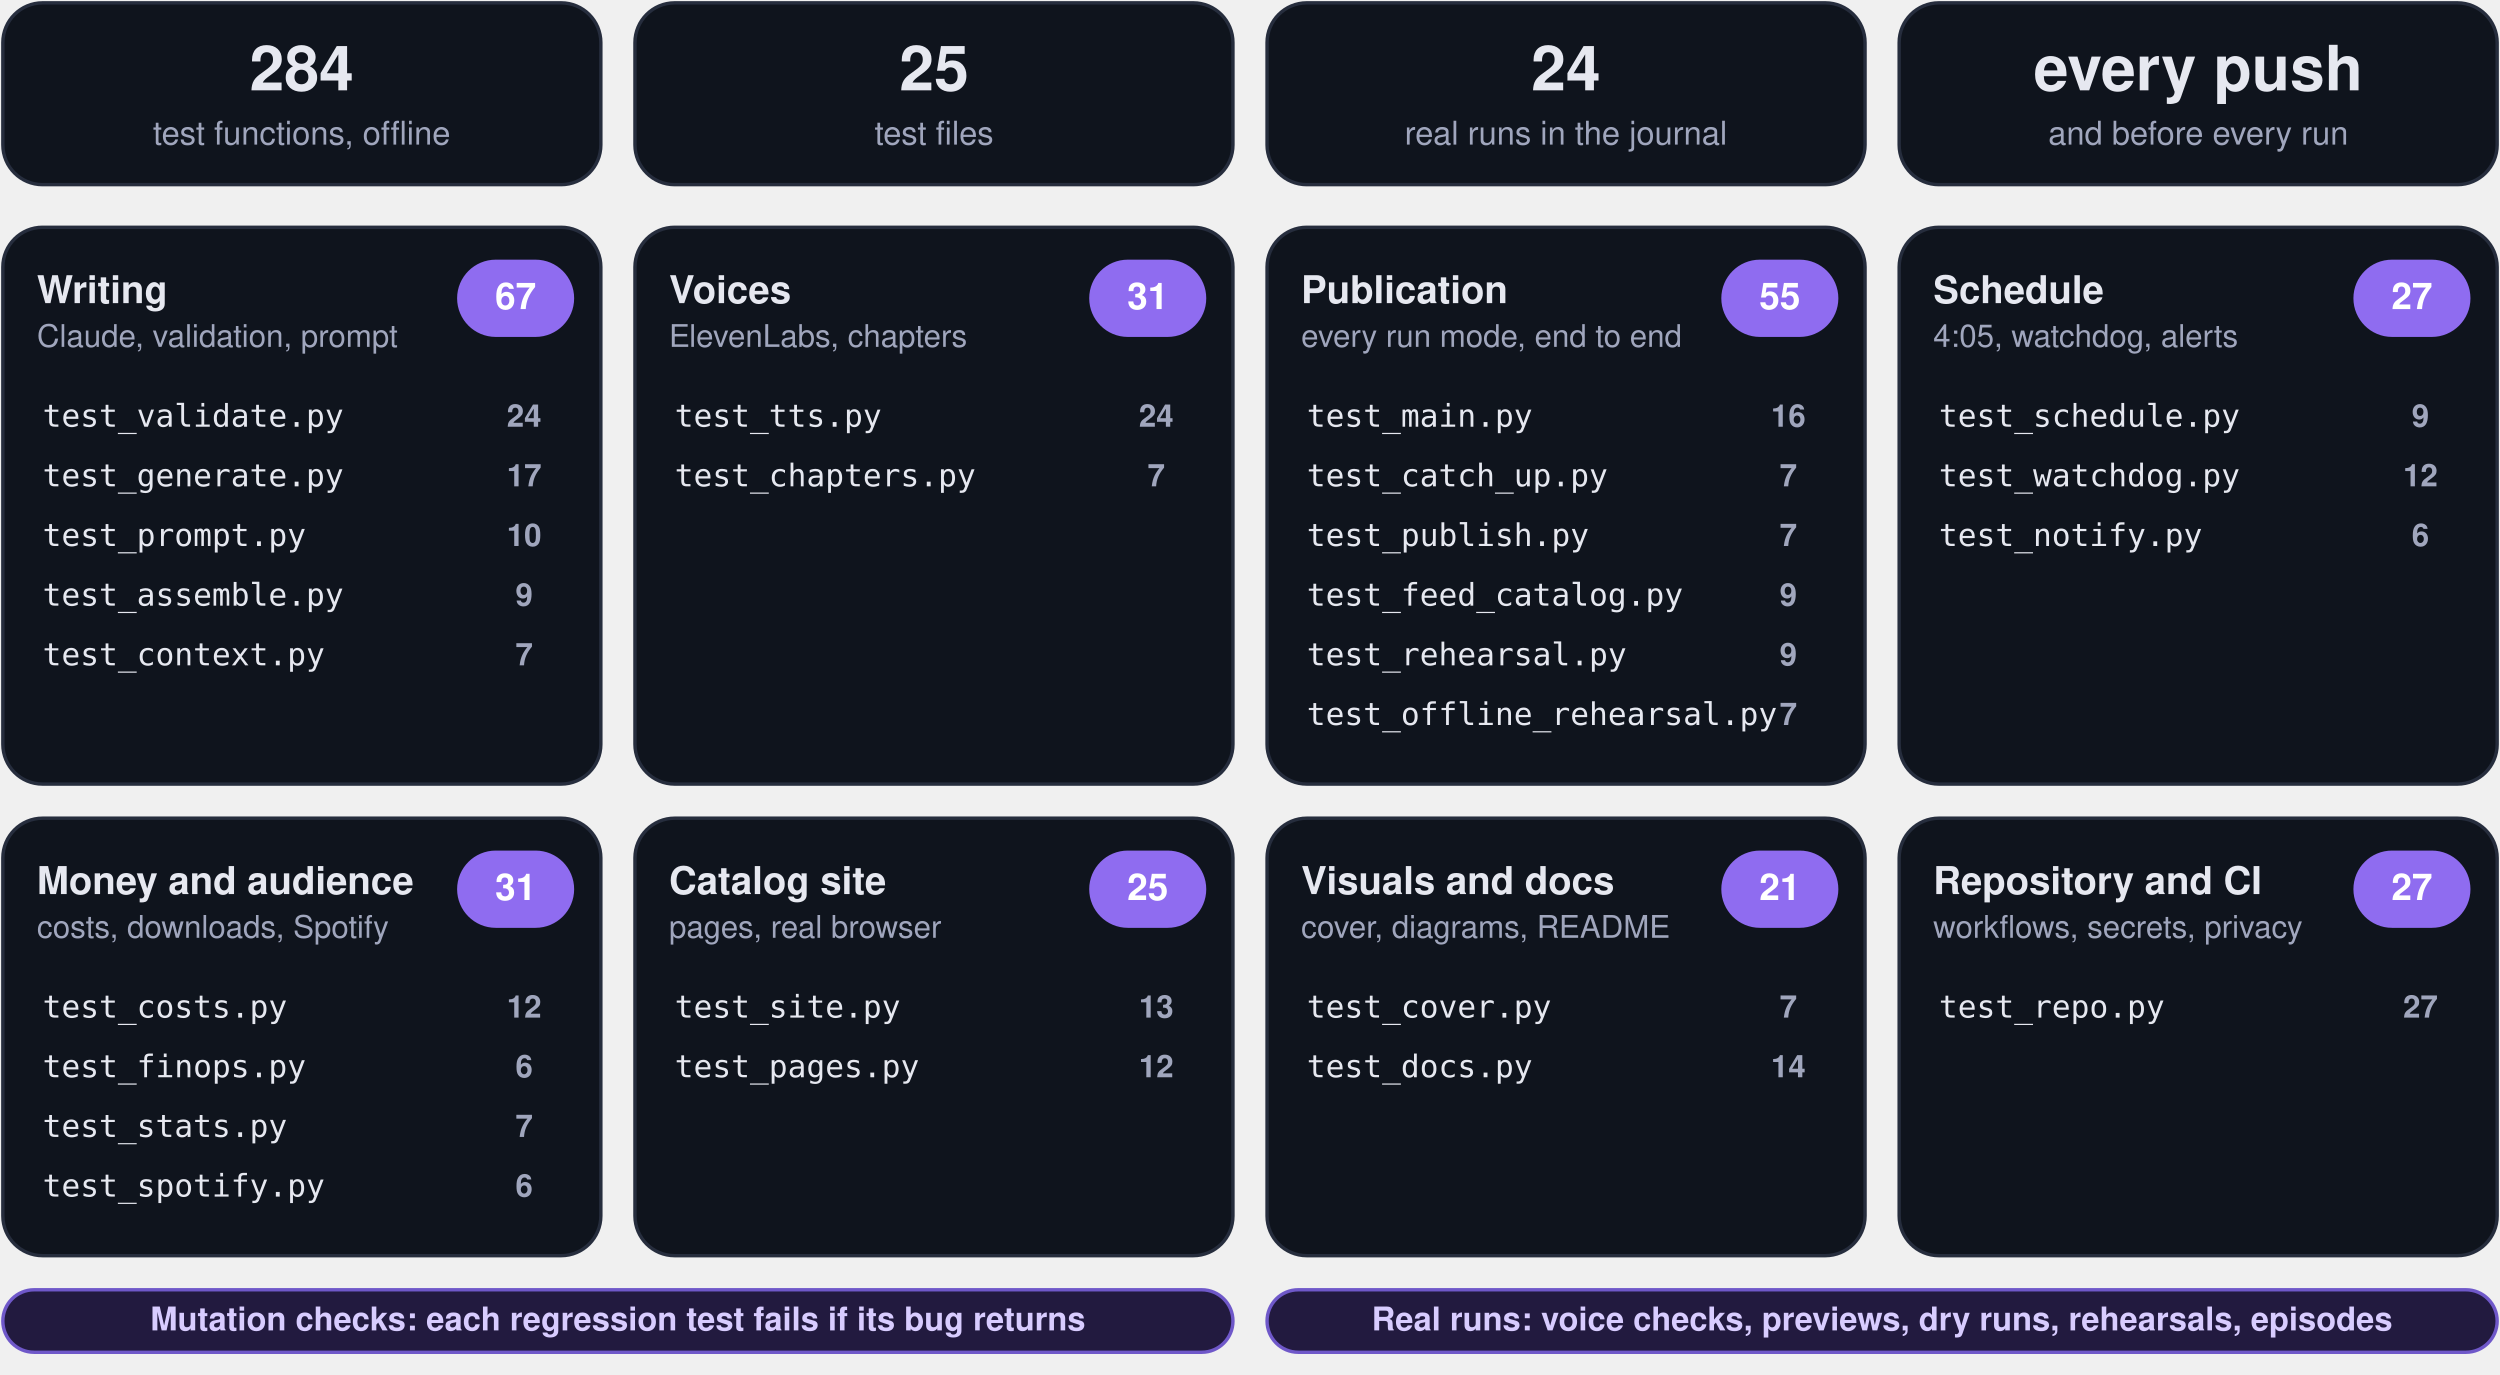
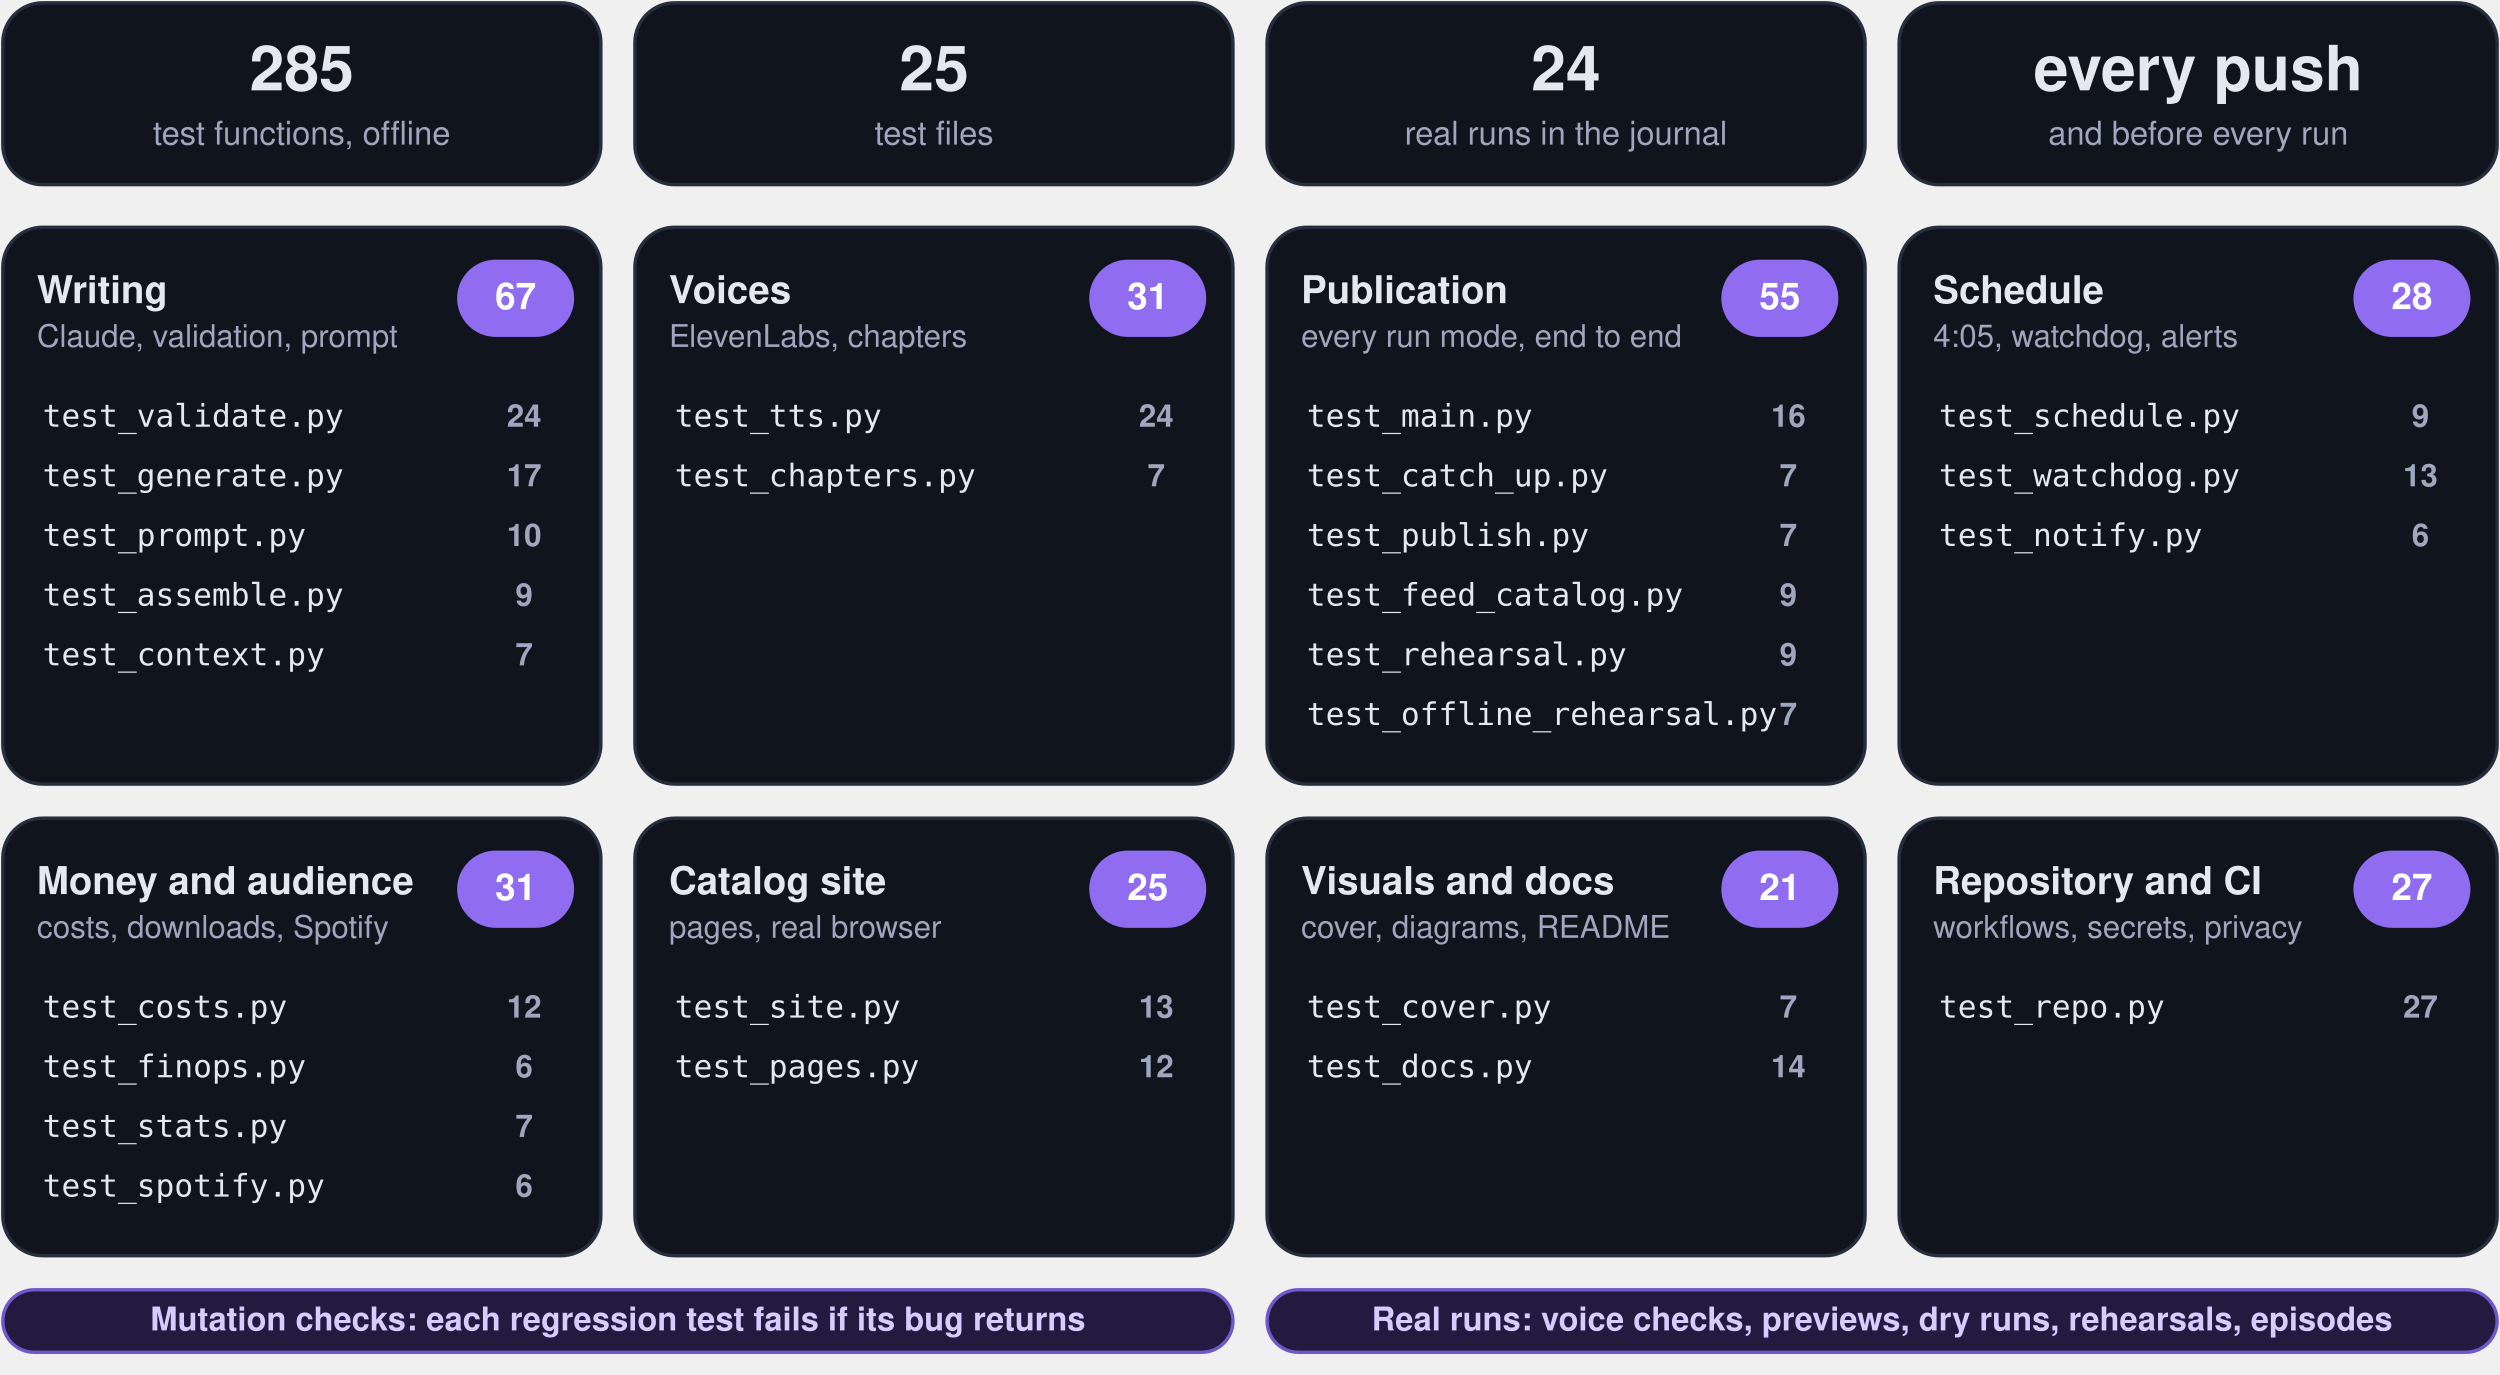
- <svg xmlns="http://www.w3.org/2000/svg" viewBox="0 0 880 484" width="880" height="484" role="img" aria-label="Test plan: 284 offline tests in 25 files">
+ <svg xmlns="http://www.w3.org/2000/svg" viewBox="0 0 880 484" width="880" height="484" role="img" aria-label="Test plan: 285 offline tests in 25 files">
  <g class="box">
    <rect x="1.0" y="1.0" width="210.5" height="64.0" rx="14" fill="#0f141d" stroke="#262d3d" stroke-width="1.2" class="frame" />
-     <text x="106.2" y="31.8" font-family="-apple-system, BlinkMacSystemFont, 'Segoe UI', Helvetica, Arial, sans-serif" font-size="22" font-weight="750" fill="#e6e8f0" text-anchor="middle">284</text>
+     <text x="106.2" y="31.8" font-family="-apple-system, BlinkMacSystemFont, 'Segoe UI', Helvetica, Arial, sans-serif" font-size="22" font-weight="750" fill="#e6e8f0" text-anchor="middle">285</text>
    <text x="106.2" y="50.9" font-family="-apple-system, BlinkMacSystemFont, 'Segoe UI', Helvetica, Arial, sans-serif" font-size="11.5" font-weight="500" fill="#a0a6bd" text-anchor="middle">test functions, offline</text>
  </g>
  <g class="box">
    <rect x="223.5" y="1.0" width="210.5" height="64.0" rx="14" fill="#0f141d" stroke="#262d3d" stroke-width="1.2" class="frame" />
    <text x="328.8" y="31.8" font-family="-apple-system, BlinkMacSystemFont, 'Segoe UI', Helvetica, Arial, sans-serif" font-size="22" font-weight="750" fill="#e6e8f0" text-anchor="middle">25</text>
    <text x="328.8" y="50.9" font-family="-apple-system, BlinkMacSystemFont, 'Segoe UI', Helvetica, Arial, sans-serif" font-size="11.5" font-weight="500" fill="#a0a6bd" text-anchor="middle">test files</text>
  </g>
  <g class="box">
    <rect x="446.0" y="1.0" width="210.5" height="64.0" rx="14" fill="#0f141d" stroke="#262d3d" stroke-width="1.2" class="frame" />
    <text x="551.2" y="31.8" font-family="-apple-system, BlinkMacSystemFont, 'Segoe UI', Helvetica, Arial, sans-serif" font-size="22" font-weight="750" fill="#e6e8f0" text-anchor="middle">24</text>
    <text x="551.2" y="50.9" font-family="-apple-system, BlinkMacSystemFont, 'Segoe UI', Helvetica, Arial, sans-serif" font-size="11.5" font-weight="500" fill="#a0a6bd" text-anchor="middle">real runs in the journal</text>
  </g>
  <g class="box">
    <rect x="668.5" y="1.0" width="210.5" height="64.0" rx="14" fill="#0f141d" stroke="#262d3d" stroke-width="1.2" class="frame" />
    <text x="773.8" y="31.8" font-family="-apple-system, BlinkMacSystemFont, 'Segoe UI', Helvetica, Arial, sans-serif" font-size="22" font-weight="750" fill="#e6e8f0" text-anchor="middle">every push</text>
    <text x="773.8" y="50.9" font-family="-apple-system, BlinkMacSystemFont, 'Segoe UI', Helvetica, Arial, sans-serif" font-size="11.5" font-weight="500" fill="#a0a6bd" text-anchor="middle">and before every run</text>
  </g>
  <rect x="1.0" y="80.0" width="210.5" height="196.0" rx="14" fill="#0f141d" stroke="#262d3d" stroke-width="1.2" />
  <g class="box">
    <rect x="9.0" y="90.0" width="152.5" height="40.0" rx="12" fill="none" stroke="none" stroke-width="1.2" class="frame" />
    <text x="13.0" y="106.7" font-family="-apple-system, BlinkMacSystemFont, 'Segoe UI', Helvetica, Arial, sans-serif" font-size="13.5" font-weight="700" fill="#e6e8f0" text-anchor="start">Writing</text>
    <text x="13.0" y="122.1" font-family="-apple-system, BlinkMacSystemFont, 'Segoe UI', Helvetica, Arial, sans-serif" font-size="11" font-weight="400" fill="#a0a6bd" text-anchor="start">Claude, validation, prompt</text>
  </g>
  <g class="box">
    <rect x="161.5" y="92.0" width="40.0" height="26.0" rx="13" fill="#8f6cf0" stroke="#8f6cf0" stroke-width="1.2" class="frame" />
    <text x="181.5" y="108.8" font-family="-apple-system, BlinkMacSystemFont, 'Segoe UI', Helvetica, Arial, sans-serif" font-size="13" font-weight="700" fill="#ffffff" text-anchor="middle">67</text>
  </g>
  <g class="box">
    <rect x="11.0" y="138.0" width="190.5" height="18.0" rx="12" fill="none" stroke="none" stroke-width="1.2" class="frame" />
    <text x="15.0" y="150.2" font-family="ui-monospace, SFMono-Regular, Menlo, Consolas, monospace" font-size="11" font-weight="500" fill="#e6e8f0" text-anchor="start">test_validate.py</text>
  </g>
  <g class="box">
    <rect x="167.5" y="138.0" width="34.0" height="18.0" rx="12" fill="none" stroke="none" stroke-width="1.2" class="frame" />
    <text x="184.5" y="150.2" font-family="-apple-system, BlinkMacSystemFont, 'Segoe UI', Helvetica, Arial, sans-serif" font-size="11" font-weight="700" fill="#a0a6bd" text-anchor="middle">24</text>
  </g>
  <g class="box">
    <rect x="11.0" y="159.0" width="190.5" height="18.0" rx="12" fill="none" stroke="none" stroke-width="1.2" class="frame" />
    <text x="15.0" y="171.2" font-family="ui-monospace, SFMono-Regular, Menlo, Consolas, monospace" font-size="11" font-weight="500" fill="#e6e8f0" text-anchor="start">test_generate.py</text>
  </g>
  <g class="box">
    <rect x="167.5" y="159.0" width="34.0" height="18.0" rx="12" fill="none" stroke="none" stroke-width="1.2" class="frame" />
    <text x="184.5" y="171.2" font-family="-apple-system, BlinkMacSystemFont, 'Segoe UI', Helvetica, Arial, sans-serif" font-size="11" font-weight="700" fill="#a0a6bd" text-anchor="middle">17</text>
  </g>
  <g class="box">
    <rect x="11.0" y="180.0" width="190.5" height="18.0" rx="12" fill="none" stroke="none" stroke-width="1.2" class="frame" />
    <text x="15.0" y="192.2" font-family="ui-monospace, SFMono-Regular, Menlo, Consolas, monospace" font-size="11" font-weight="500" fill="#e6e8f0" text-anchor="start">test_prompt.py</text>
  </g>
  <g class="box">
    <rect x="167.5" y="180.0" width="34.0" height="18.0" rx="12" fill="none" stroke="none" stroke-width="1.2" class="frame" />
    <text x="184.5" y="192.2" font-family="-apple-system, BlinkMacSystemFont, 'Segoe UI', Helvetica, Arial, sans-serif" font-size="11" font-weight="700" fill="#a0a6bd" text-anchor="middle">10</text>
  </g>
  <g class="box">
    <rect x="11.0" y="201.0" width="190.5" height="18.0" rx="12" fill="none" stroke="none" stroke-width="1.2" class="frame" />
    <text x="15.0" y="213.2" font-family="ui-monospace, SFMono-Regular, Menlo, Consolas, monospace" font-size="11" font-weight="500" fill="#e6e8f0" text-anchor="start">test_assemble.py</text>
  </g>
  <g class="box">
    <rect x="167.5" y="201.0" width="34.0" height="18.0" rx="12" fill="none" stroke="none" stroke-width="1.2" class="frame" />
    <text x="184.5" y="213.2" font-family="-apple-system, BlinkMacSystemFont, 'Segoe UI', Helvetica, Arial, sans-serif" font-size="11" font-weight="700" fill="#a0a6bd" text-anchor="middle">9</text>
  </g>
  <g class="box">
    <rect x="11.0" y="222.0" width="190.5" height="18.0" rx="12" fill="none" stroke="none" stroke-width="1.2" class="frame" />
    <text x="15.0" y="234.2" font-family="ui-monospace, SFMono-Regular, Menlo, Consolas, monospace" font-size="11" font-weight="500" fill="#e6e8f0" text-anchor="start">test_context.py</text>
  </g>
  <g class="box">
    <rect x="167.5" y="222.0" width="34.0" height="18.0" rx="12" fill="none" stroke="none" stroke-width="1.2" class="frame" />
    <text x="184.5" y="234.2" font-family="-apple-system, BlinkMacSystemFont, 'Segoe UI', Helvetica, Arial, sans-serif" font-size="11" font-weight="700" fill="#a0a6bd" text-anchor="middle">7</text>
  </g>
  <rect x="223.5" y="80.0" width="210.5" height="196.0" rx="14" fill="#0f141d" stroke="#262d3d" stroke-width="1.2" />
  <g class="box">
    <rect x="231.5" y="90.0" width="152.5" height="40.0" rx="12" fill="none" stroke="none" stroke-width="1.2" class="frame" />
    <text x="235.5" y="106.7" font-family="-apple-system, BlinkMacSystemFont, 'Segoe UI', Helvetica, Arial, sans-serif" font-size="13.5" font-weight="700" fill="#e6e8f0" text-anchor="start">Voices</text>
    <text x="235.5" y="122.1" font-family="-apple-system, BlinkMacSystemFont, 'Segoe UI', Helvetica, Arial, sans-serif" font-size="11" font-weight="400" fill="#a0a6bd" text-anchor="start">ElevenLabs, chapters</text>
  </g>
  <g class="box">
    <rect x="384.0" y="92.0" width="40.0" height="26.0" rx="13" fill="#8f6cf0" stroke="#8f6cf0" stroke-width="1.2" class="frame" />
    <text x="404.0" y="108.8" font-family="-apple-system, BlinkMacSystemFont, 'Segoe UI', Helvetica, Arial, sans-serif" font-size="13" font-weight="700" fill="#ffffff" text-anchor="middle">31</text>
  </g>
  <g class="box">
    <rect x="233.5" y="138.0" width="190.5" height="18.0" rx="12" fill="none" stroke="none" stroke-width="1.2" class="frame" />
    <text x="237.5" y="150.2" font-family="ui-monospace, SFMono-Regular, Menlo, Consolas, monospace" font-size="11" font-weight="500" fill="#e6e8f0" text-anchor="start">test_tts.py</text>
  </g>
  <g class="box">
    <rect x="390.0" y="138.0" width="34.0" height="18.0" rx="12" fill="none" stroke="none" stroke-width="1.2" class="frame" />
    <text x="407.0" y="150.2" font-family="-apple-system, BlinkMacSystemFont, 'Segoe UI', Helvetica, Arial, sans-serif" font-size="11" font-weight="700" fill="#a0a6bd" text-anchor="middle">24</text>
  </g>
  <g class="box">
    <rect x="233.5" y="159.0" width="190.5" height="18.0" rx="12" fill="none" stroke="none" stroke-width="1.2" class="frame" />
    <text x="237.5" y="171.2" font-family="ui-monospace, SFMono-Regular, Menlo, Consolas, monospace" font-size="11" font-weight="500" fill="#e6e8f0" text-anchor="start">test_chapters.py</text>
  </g>
  <g class="box">
    <rect x="390.0" y="159.0" width="34.0" height="18.0" rx="12" fill="none" stroke="none" stroke-width="1.2" class="frame" />
    <text x="407.0" y="171.2" font-family="-apple-system, BlinkMacSystemFont, 'Segoe UI', Helvetica, Arial, sans-serif" font-size="11" font-weight="700" fill="#a0a6bd" text-anchor="middle">7</text>
  </g>
  <rect x="446.0" y="80.0" width="210.5" height="196.0" rx="14" fill="#0f141d" stroke="#262d3d" stroke-width="1.2" />
  <g class="box">
    <rect x="454.0" y="90.0" width="152.5" height="40.0" rx="12" fill="none" stroke="none" stroke-width="1.2" class="frame" />
    <text x="458.0" y="106.7" font-family="-apple-system, BlinkMacSystemFont, 'Segoe UI', Helvetica, Arial, sans-serif" font-size="13.5" font-weight="700" fill="#e6e8f0" text-anchor="start">Publication</text>
    <text x="458.0" y="122.1" font-family="-apple-system, BlinkMacSystemFont, 'Segoe UI', Helvetica, Arial, sans-serif" font-size="11" font-weight="400" fill="#a0a6bd" text-anchor="start">every run mode, end to end</text>
  </g>
  <g class="box">
    <rect x="606.5" y="92.0" width="40.0" height="26.0" rx="13" fill="#8f6cf0" stroke="#8f6cf0" stroke-width="1.2" class="frame" />
    <text x="626.5" y="108.8" font-family="-apple-system, BlinkMacSystemFont, 'Segoe UI', Helvetica, Arial, sans-serif" font-size="13" font-weight="700" fill="#ffffff" text-anchor="middle">55</text>
  </g>
  <g class="box">
    <rect x="456.0" y="138.0" width="190.5" height="18.0" rx="12" fill="none" stroke="none" stroke-width="1.2" class="frame" />
    <text x="460.0" y="150.2" font-family="ui-monospace, SFMono-Regular, Menlo, Consolas, monospace" font-size="11" font-weight="500" fill="#e6e8f0" text-anchor="start">test_main.py</text>
  </g>
  <g class="box">
    <rect x="612.5" y="138.0" width="34.0" height="18.0" rx="12" fill="none" stroke="none" stroke-width="1.2" class="frame" />
    <text x="629.5" y="150.2" font-family="-apple-system, BlinkMacSystemFont, 'Segoe UI', Helvetica, Arial, sans-serif" font-size="11" font-weight="700" fill="#a0a6bd" text-anchor="middle">16</text>
  </g>
  <g class="box">
    <rect x="456.0" y="159.0" width="190.5" height="18.0" rx="12" fill="none" stroke="none" stroke-width="1.2" class="frame" />
    <text x="460.0" y="171.2" font-family="ui-monospace, SFMono-Regular, Menlo, Consolas, monospace" font-size="11" font-weight="500" fill="#e6e8f0" text-anchor="start">test_catch_up.py</text>
  </g>
  <g class="box">
    <rect x="612.5" y="159.0" width="34.0" height="18.0" rx="12" fill="none" stroke="none" stroke-width="1.2" class="frame" />
    <text x="629.5" y="171.2" font-family="-apple-system, BlinkMacSystemFont, 'Segoe UI', Helvetica, Arial, sans-serif" font-size="11" font-weight="700" fill="#a0a6bd" text-anchor="middle">7</text>
  </g>
  <g class="box">
    <rect x="456.0" y="180.0" width="190.5" height="18.0" rx="12" fill="none" stroke="none" stroke-width="1.2" class="frame" />
    <text x="460.0" y="192.2" font-family="ui-monospace, SFMono-Regular, Menlo, Consolas, monospace" font-size="11" font-weight="500" fill="#e6e8f0" text-anchor="start">test_publish.py</text>
  </g>
  <g class="box">
    <rect x="612.5" y="180.0" width="34.0" height="18.0" rx="12" fill="none" stroke="none" stroke-width="1.2" class="frame" />
    <text x="629.5" y="192.2" font-family="-apple-system, BlinkMacSystemFont, 'Segoe UI', Helvetica, Arial, sans-serif" font-size="11" font-weight="700" fill="#a0a6bd" text-anchor="middle">7</text>
  </g>
  <g class="box">
    <rect x="456.0" y="201.0" width="190.5" height="18.0" rx="12" fill="none" stroke="none" stroke-width="1.2" class="frame" />
    <text x="460.0" y="213.2" font-family="ui-monospace, SFMono-Regular, Menlo, Consolas, monospace" font-size="11" font-weight="500" fill="#e6e8f0" text-anchor="start">test_feed_catalog.py</text>
  </g>
  <g class="box">
    <rect x="612.5" y="201.0" width="34.0" height="18.0" rx="12" fill="none" stroke="none" stroke-width="1.2" class="frame" />
    <text x="629.5" y="213.2" font-family="-apple-system, BlinkMacSystemFont, 'Segoe UI', Helvetica, Arial, sans-serif" font-size="11" font-weight="700" fill="#a0a6bd" text-anchor="middle">9</text>
  </g>
  <g class="box">
    <rect x="456.0" y="222.0" width="190.5" height="18.0" rx="12" fill="none" stroke="none" stroke-width="1.2" class="frame" />
    <text x="460.0" y="234.2" font-family="ui-monospace, SFMono-Regular, Menlo, Consolas, monospace" font-size="11" font-weight="500" fill="#e6e8f0" text-anchor="start">test_rehearsal.py</text>
  </g>
  <g class="box">
    <rect x="612.5" y="222.0" width="34.0" height="18.0" rx="12" fill="none" stroke="none" stroke-width="1.2" class="frame" />
    <text x="629.5" y="234.2" font-family="-apple-system, BlinkMacSystemFont, 'Segoe UI', Helvetica, Arial, sans-serif" font-size="11" font-weight="700" fill="#a0a6bd" text-anchor="middle">9</text>
  </g>
  <g class="box">
    <rect x="456.0" y="243.0" width="190.5" height="18.0" rx="12" fill="none" stroke="none" stroke-width="1.2" class="frame" />
    <text x="460.0" y="255.2" font-family="ui-monospace, SFMono-Regular, Menlo, Consolas, monospace" font-size="11" font-weight="500" fill="#e6e8f0" text-anchor="start">test_offline_rehearsal.py</text>
  </g>
  <g class="box">
    <rect x="612.5" y="243.0" width="34.0" height="18.0" rx="12" fill="none" stroke="none" stroke-width="1.2" class="frame" />
    <text x="629.5" y="255.2" font-family="-apple-system, BlinkMacSystemFont, 'Segoe UI', Helvetica, Arial, sans-serif" font-size="11" font-weight="700" fill="#a0a6bd" text-anchor="middle">7</text>
  </g>
  <rect x="668.5" y="80.0" width="210.5" height="196.0" rx="14" fill="#0f141d" stroke="#262d3d" stroke-width="1.2" />
  <g class="box">
    <rect x="676.5" y="90.0" width="152.5" height="40.0" rx="12" fill="none" stroke="none" stroke-width="1.2" class="frame" />
    <text x="680.5" y="106.7" font-family="-apple-system, BlinkMacSystemFont, 'Segoe UI', Helvetica, Arial, sans-serif" font-size="13.5" font-weight="700" fill="#e6e8f0" text-anchor="start">Schedule</text>
    <text x="680.5" y="122.1" font-family="-apple-system, BlinkMacSystemFont, 'Segoe UI', Helvetica, Arial, sans-serif" font-size="11" font-weight="400" fill="#a0a6bd" text-anchor="start">4:05, watchdog, alerts</text>
  </g>
  <g class="box">
    <rect x="829.0" y="92.0" width="40.0" height="26.0" rx="13" fill="#8f6cf0" stroke="#8f6cf0" stroke-width="1.2" class="frame" />
-     <text x="849.0" y="108.8" font-family="-apple-system, BlinkMacSystemFont, 'Segoe UI', Helvetica, Arial, sans-serif" font-size="13" font-weight="700" fill="#ffffff" text-anchor="middle">27</text>
+     <text x="849.0" y="108.8" font-family="-apple-system, BlinkMacSystemFont, 'Segoe UI', Helvetica, Arial, sans-serif" font-size="13" font-weight="700" fill="#ffffff" text-anchor="middle">28</text>
  </g>
  <g class="box">
    <rect x="678.5" y="138.0" width="190.5" height="18.0" rx="12" fill="none" stroke="none" stroke-width="1.2" class="frame" />
    <text x="682.5" y="150.2" font-family="ui-monospace, SFMono-Regular, Menlo, Consolas, monospace" font-size="11" font-weight="500" fill="#e6e8f0" text-anchor="start">test_schedule.py</text>
  </g>
  <g class="box">
    <rect x="835.0" y="138.0" width="34.0" height="18.0" rx="12" fill="none" stroke="none" stroke-width="1.2" class="frame" />
    <text x="852.0" y="150.2" font-family="-apple-system, BlinkMacSystemFont, 'Segoe UI', Helvetica, Arial, sans-serif" font-size="11" font-weight="700" fill="#a0a6bd" text-anchor="middle">9</text>
  </g>
  <g class="box">
    <rect x="678.5" y="159.0" width="190.5" height="18.0" rx="12" fill="none" stroke="none" stroke-width="1.2" class="frame" />
    <text x="682.5" y="171.2" font-family="ui-monospace, SFMono-Regular, Menlo, Consolas, monospace" font-size="11" font-weight="500" fill="#e6e8f0" text-anchor="start">test_watchdog.py</text>
  </g>
  <g class="box">
    <rect x="835.0" y="159.0" width="34.0" height="18.0" rx="12" fill="none" stroke="none" stroke-width="1.2" class="frame" />
-     <text x="852.0" y="171.2" font-family="-apple-system, BlinkMacSystemFont, 'Segoe UI', Helvetica, Arial, sans-serif" font-size="11" font-weight="700" fill="#a0a6bd" text-anchor="middle">12</text>
+     <text x="852.0" y="171.2" font-family="-apple-system, BlinkMacSystemFont, 'Segoe UI', Helvetica, Arial, sans-serif" font-size="11" font-weight="700" fill="#a0a6bd" text-anchor="middle">13</text>
  </g>
  <g class="box">
    <rect x="678.5" y="180.0" width="190.5" height="18.0" rx="12" fill="none" stroke="none" stroke-width="1.2" class="frame" />
    <text x="682.5" y="192.2" font-family="ui-monospace, SFMono-Regular, Menlo, Consolas, monospace" font-size="11" font-weight="500" fill="#e6e8f0" text-anchor="start">test_notify.py</text>
  </g>
  <g class="box">
    <rect x="835.0" y="180.0" width="34.0" height="18.0" rx="12" fill="none" stroke="none" stroke-width="1.2" class="frame" />
    <text x="852.0" y="192.2" font-family="-apple-system, BlinkMacSystemFont, 'Segoe UI', Helvetica, Arial, sans-serif" font-size="11" font-weight="700" fill="#a0a6bd" text-anchor="middle">6</text>
  </g>
  <rect x="1.0" y="288.0" width="210.5" height="154.0" rx="14" fill="#0f141d" stroke="#262d3d" stroke-width="1.2" />
  <g class="box">
    <rect x="9.0" y="298.0" width="152.5" height="40.0" rx="12" fill="none" stroke="none" stroke-width="1.2" class="frame" />
    <text x="13.0" y="314.7" font-family="-apple-system, BlinkMacSystemFont, 'Segoe UI', Helvetica, Arial, sans-serif" font-size="13.5" font-weight="700" fill="#e6e8f0" text-anchor="start">Money and audience</text>
    <text x="13.0" y="330.1" font-family="-apple-system, BlinkMacSystemFont, 'Segoe UI', Helvetica, Arial, sans-serif" font-size="11" font-weight="400" fill="#a0a6bd" text-anchor="start">costs, downloads, Spotify</text>
  </g>
  <g class="box">
    <rect x="161.5" y="300.0" width="40.0" height="26.0" rx="13" fill="#8f6cf0" stroke="#8f6cf0" stroke-width="1.2" class="frame" />
    <text x="181.5" y="316.8" font-family="-apple-system, BlinkMacSystemFont, 'Segoe UI', Helvetica, Arial, sans-serif" font-size="13" font-weight="700" fill="#ffffff" text-anchor="middle">31</text>
  </g>
  <g class="box">
    <rect x="11.0" y="346.0" width="190.5" height="18.0" rx="12" fill="none" stroke="none" stroke-width="1.2" class="frame" />
    <text x="15.0" y="358.2" font-family="ui-monospace, SFMono-Regular, Menlo, Consolas, monospace" font-size="11" font-weight="500" fill="#e6e8f0" text-anchor="start">test_costs.py</text>
  </g>
  <g class="box">
    <rect x="167.5" y="346.0" width="34.0" height="18.0" rx="12" fill="none" stroke="none" stroke-width="1.2" class="frame" />
    <text x="184.5" y="358.2" font-family="-apple-system, BlinkMacSystemFont, 'Segoe UI', Helvetica, Arial, sans-serif" font-size="11" font-weight="700" fill="#a0a6bd" text-anchor="middle">12</text>
  </g>
  <g class="box">
    <rect x="11.0" y="367.0" width="190.5" height="18.0" rx="12" fill="none" stroke="none" stroke-width="1.2" class="frame" />
    <text x="15.0" y="379.2" font-family="ui-monospace, SFMono-Regular, Menlo, Consolas, monospace" font-size="11" font-weight="500" fill="#e6e8f0" text-anchor="start">test_finops.py</text>
  </g>
  <g class="box">
    <rect x="167.5" y="367.0" width="34.0" height="18.0" rx="12" fill="none" stroke="none" stroke-width="1.2" class="frame" />
    <text x="184.5" y="379.2" font-family="-apple-system, BlinkMacSystemFont, 'Segoe UI', Helvetica, Arial, sans-serif" font-size="11" font-weight="700" fill="#a0a6bd" text-anchor="middle">6</text>
  </g>
  <g class="box">
    <rect x="11.0" y="388.0" width="190.5" height="18.0" rx="12" fill="none" stroke="none" stroke-width="1.2" class="frame" />
    <text x="15.0" y="400.2" font-family="ui-monospace, SFMono-Regular, Menlo, Consolas, monospace" font-size="11" font-weight="500" fill="#e6e8f0" text-anchor="start">test_stats.py</text>
  </g>
  <g class="box">
    <rect x="167.5" y="388.0" width="34.0" height="18.0" rx="12" fill="none" stroke="none" stroke-width="1.2" class="frame" />
    <text x="184.5" y="400.2" font-family="-apple-system, BlinkMacSystemFont, 'Segoe UI', Helvetica, Arial, sans-serif" font-size="11" font-weight="700" fill="#a0a6bd" text-anchor="middle">7</text>
  </g>
  <g class="box">
    <rect x="11.0" y="409.0" width="190.5" height="18.0" rx="12" fill="none" stroke="none" stroke-width="1.2" class="frame" />
    <text x="15.0" y="421.2" font-family="ui-monospace, SFMono-Regular, Menlo, Consolas, monospace" font-size="11" font-weight="500" fill="#e6e8f0" text-anchor="start">test_spotify.py</text>
  </g>
  <g class="box">
    <rect x="167.5" y="409.0" width="34.0" height="18.0" rx="12" fill="none" stroke="none" stroke-width="1.2" class="frame" />
    <text x="184.5" y="421.2" font-family="-apple-system, BlinkMacSystemFont, 'Segoe UI', Helvetica, Arial, sans-serif" font-size="11" font-weight="700" fill="#a0a6bd" text-anchor="middle">6</text>
  </g>
  <rect x="223.5" y="288.0" width="210.5" height="154.0" rx="14" fill="#0f141d" stroke="#262d3d" stroke-width="1.2" />
  <g class="box">
    <rect x="231.5" y="298.0" width="152.5" height="40.0" rx="12" fill="none" stroke="none" stroke-width="1.2" class="frame" />
    <text x="235.5" y="314.7" font-family="-apple-system, BlinkMacSystemFont, 'Segoe UI', Helvetica, Arial, sans-serif" font-size="13.5" font-weight="700" fill="#e6e8f0" text-anchor="start">Catalog site</text>
    <text x="235.5" y="330.1" font-family="-apple-system, BlinkMacSystemFont, 'Segoe UI', Helvetica, Arial, sans-serif" font-size="11" font-weight="400" fill="#a0a6bd" text-anchor="start">pages, real browser</text>
  </g>
  <g class="box">
    <rect x="384.0" y="300.0" width="40.0" height="26.0" rx="13" fill="#8f6cf0" stroke="#8f6cf0" stroke-width="1.2" class="frame" />
    <text x="404.0" y="316.8" font-family="-apple-system, BlinkMacSystemFont, 'Segoe UI', Helvetica, Arial, sans-serif" font-size="13" font-weight="700" fill="#ffffff" text-anchor="middle">25</text>
  </g>
  <g class="box">
    <rect x="233.5" y="346.0" width="190.5" height="18.0" rx="12" fill="none" stroke="none" stroke-width="1.2" class="frame" />
    <text x="237.5" y="358.2" font-family="ui-monospace, SFMono-Regular, Menlo, Consolas, monospace" font-size="11" font-weight="500" fill="#e6e8f0" text-anchor="start">test_site.py</text>
  </g>
  <g class="box">
    <rect x="390.0" y="346.0" width="34.0" height="18.0" rx="12" fill="none" stroke="none" stroke-width="1.2" class="frame" />
    <text x="407.0" y="358.2" font-family="-apple-system, BlinkMacSystemFont, 'Segoe UI', Helvetica, Arial, sans-serif" font-size="11" font-weight="700" fill="#a0a6bd" text-anchor="middle">13</text>
  </g>
  <g class="box">
    <rect x="233.5" y="367.0" width="190.5" height="18.0" rx="12" fill="none" stroke="none" stroke-width="1.2" class="frame" />
    <text x="237.5" y="379.2" font-family="ui-monospace, SFMono-Regular, Menlo, Consolas, monospace" font-size="11" font-weight="500" fill="#e6e8f0" text-anchor="start">test_pages.py</text>
  </g>
  <g class="box">
    <rect x="390.0" y="367.0" width="34.0" height="18.0" rx="12" fill="none" stroke="none" stroke-width="1.2" class="frame" />
    <text x="407.0" y="379.2" font-family="-apple-system, BlinkMacSystemFont, 'Segoe UI', Helvetica, Arial, sans-serif" font-size="11" font-weight="700" fill="#a0a6bd" text-anchor="middle">12</text>
  </g>
  <rect x="446.0" y="288.0" width="210.5" height="154.0" rx="14" fill="#0f141d" stroke="#262d3d" stroke-width="1.2" />
  <g class="box">
    <rect x="454.0" y="298.0" width="152.5" height="40.0" rx="12" fill="none" stroke="none" stroke-width="1.2" class="frame" />
    <text x="458.0" y="314.7" font-family="-apple-system, BlinkMacSystemFont, 'Segoe UI', Helvetica, Arial, sans-serif" font-size="13.5" font-weight="700" fill="#e6e8f0" text-anchor="start">Visuals and docs</text>
    <text x="458.0" y="330.1" font-family="-apple-system, BlinkMacSystemFont, 'Segoe UI', Helvetica, Arial, sans-serif" font-size="11" font-weight="400" fill="#a0a6bd" text-anchor="start">cover, diagrams, README</text>
  </g>
  <g class="box">
    <rect x="606.5" y="300.0" width="40.0" height="26.0" rx="13" fill="#8f6cf0" stroke="#8f6cf0" stroke-width="1.2" class="frame" />
    <text x="626.5" y="316.8" font-family="-apple-system, BlinkMacSystemFont, 'Segoe UI', Helvetica, Arial, sans-serif" font-size="13" font-weight="700" fill="#ffffff" text-anchor="middle">21</text>
  </g>
  <g class="box">
    <rect x="456.0" y="346.0" width="190.5" height="18.0" rx="12" fill="none" stroke="none" stroke-width="1.2" class="frame" />
    <text x="460.0" y="358.2" font-family="ui-monospace, SFMono-Regular, Menlo, Consolas, monospace" font-size="11" font-weight="500" fill="#e6e8f0" text-anchor="start">test_cover.py</text>
  </g>
  <g class="box">
    <rect x="612.5" y="346.0" width="34.0" height="18.0" rx="12" fill="none" stroke="none" stroke-width="1.2" class="frame" />
    <text x="629.5" y="358.2" font-family="-apple-system, BlinkMacSystemFont, 'Segoe UI', Helvetica, Arial, sans-serif" font-size="11" font-weight="700" fill="#a0a6bd" text-anchor="middle">7</text>
  </g>
  <g class="box">
    <rect x="456.0" y="367.0" width="190.5" height="18.0" rx="12" fill="none" stroke="none" stroke-width="1.2" class="frame" />
    <text x="460.0" y="379.2" font-family="ui-monospace, SFMono-Regular, Menlo, Consolas, monospace" font-size="11" font-weight="500" fill="#e6e8f0" text-anchor="start">test_docs.py</text>
  </g>
  <g class="box">
    <rect x="612.5" y="367.0" width="34.0" height="18.0" rx="12" fill="none" stroke="none" stroke-width="1.2" class="frame" />
    <text x="629.5" y="379.2" font-family="-apple-system, BlinkMacSystemFont, 'Segoe UI', Helvetica, Arial, sans-serif" font-size="11" font-weight="700" fill="#a0a6bd" text-anchor="middle">14</text>
  </g>
  <rect x="668.5" y="288.0" width="210.5" height="154.0" rx="14" fill="#0f141d" stroke="#262d3d" stroke-width="1.2" />
  <g class="box">
    <rect x="676.5" y="298.0" width="152.5" height="40.0" rx="12" fill="none" stroke="none" stroke-width="1.2" class="frame" />
    <text x="680.5" y="314.7" font-family="-apple-system, BlinkMacSystemFont, 'Segoe UI', Helvetica, Arial, sans-serif" font-size="13.5" font-weight="700" fill="#e6e8f0" text-anchor="start">Repository and CI</text>
    <text x="680.5" y="330.1" font-family="-apple-system, BlinkMacSystemFont, 'Segoe UI', Helvetica, Arial, sans-serif" font-size="11" font-weight="400" fill="#a0a6bd" text-anchor="start">workflows, secrets, privacy</text>
  </g>
  <g class="box">
    <rect x="829.0" y="300.0" width="40.0" height="26.0" rx="13" fill="#8f6cf0" stroke="#8f6cf0" stroke-width="1.2" class="frame" />
    <text x="849.0" y="316.8" font-family="-apple-system, BlinkMacSystemFont, 'Segoe UI', Helvetica, Arial, sans-serif" font-size="13" font-weight="700" fill="#ffffff" text-anchor="middle">27</text>
  </g>
  <g class="box">
    <rect x="678.5" y="346.0" width="190.5" height="18.0" rx="12" fill="none" stroke="none" stroke-width="1.2" class="frame" />
    <text x="682.5" y="358.2" font-family="ui-monospace, SFMono-Regular, Menlo, Consolas, monospace" font-size="11" font-weight="500" fill="#e6e8f0" text-anchor="start">test_repo.py</text>
  </g>
  <g class="box">
    <rect x="835.0" y="346.0" width="34.0" height="18.0" rx="12" fill="none" stroke="none" stroke-width="1.2" class="frame" />
    <text x="852.0" y="358.2" font-family="-apple-system, BlinkMacSystemFont, 'Segoe UI', Helvetica, Arial, sans-serif" font-size="11" font-weight="700" fill="#a0a6bd" text-anchor="middle">27</text>
  </g>
  <g class="box">
    <rect x="1.0" y="454.0" width="433.0" height="22.0" rx="11" fill="#221a3f" stroke="#6f58c9" stroke-width="1.2" class="frame" />
    <text x="217.5" y="468.3" font-family="-apple-system, BlinkMacSystemFont, 'Segoe UI', Helvetica, Arial, sans-serif" font-size="11.5" font-weight="600" fill="#d8ccff" text-anchor="middle">Mutation checks: each regression test fails if its bug returns</text>
  </g>
  <g class="box">
    <rect x="446.0" y="454.0" width="433.0" height="22.0" rx="11" fill="#221a3f" stroke="#6f58c9" stroke-width="1.2" class="frame" />
    <text x="662.5" y="468.3" font-family="-apple-system, BlinkMacSystemFont, 'Segoe UI', Helvetica, Arial, sans-serif" font-size="11.5" font-weight="600" fill="#d8ccff" text-anchor="middle">Real runs: voice checks, previews, dry runs, rehearsals, episodes</text>
  </g>
</svg>
